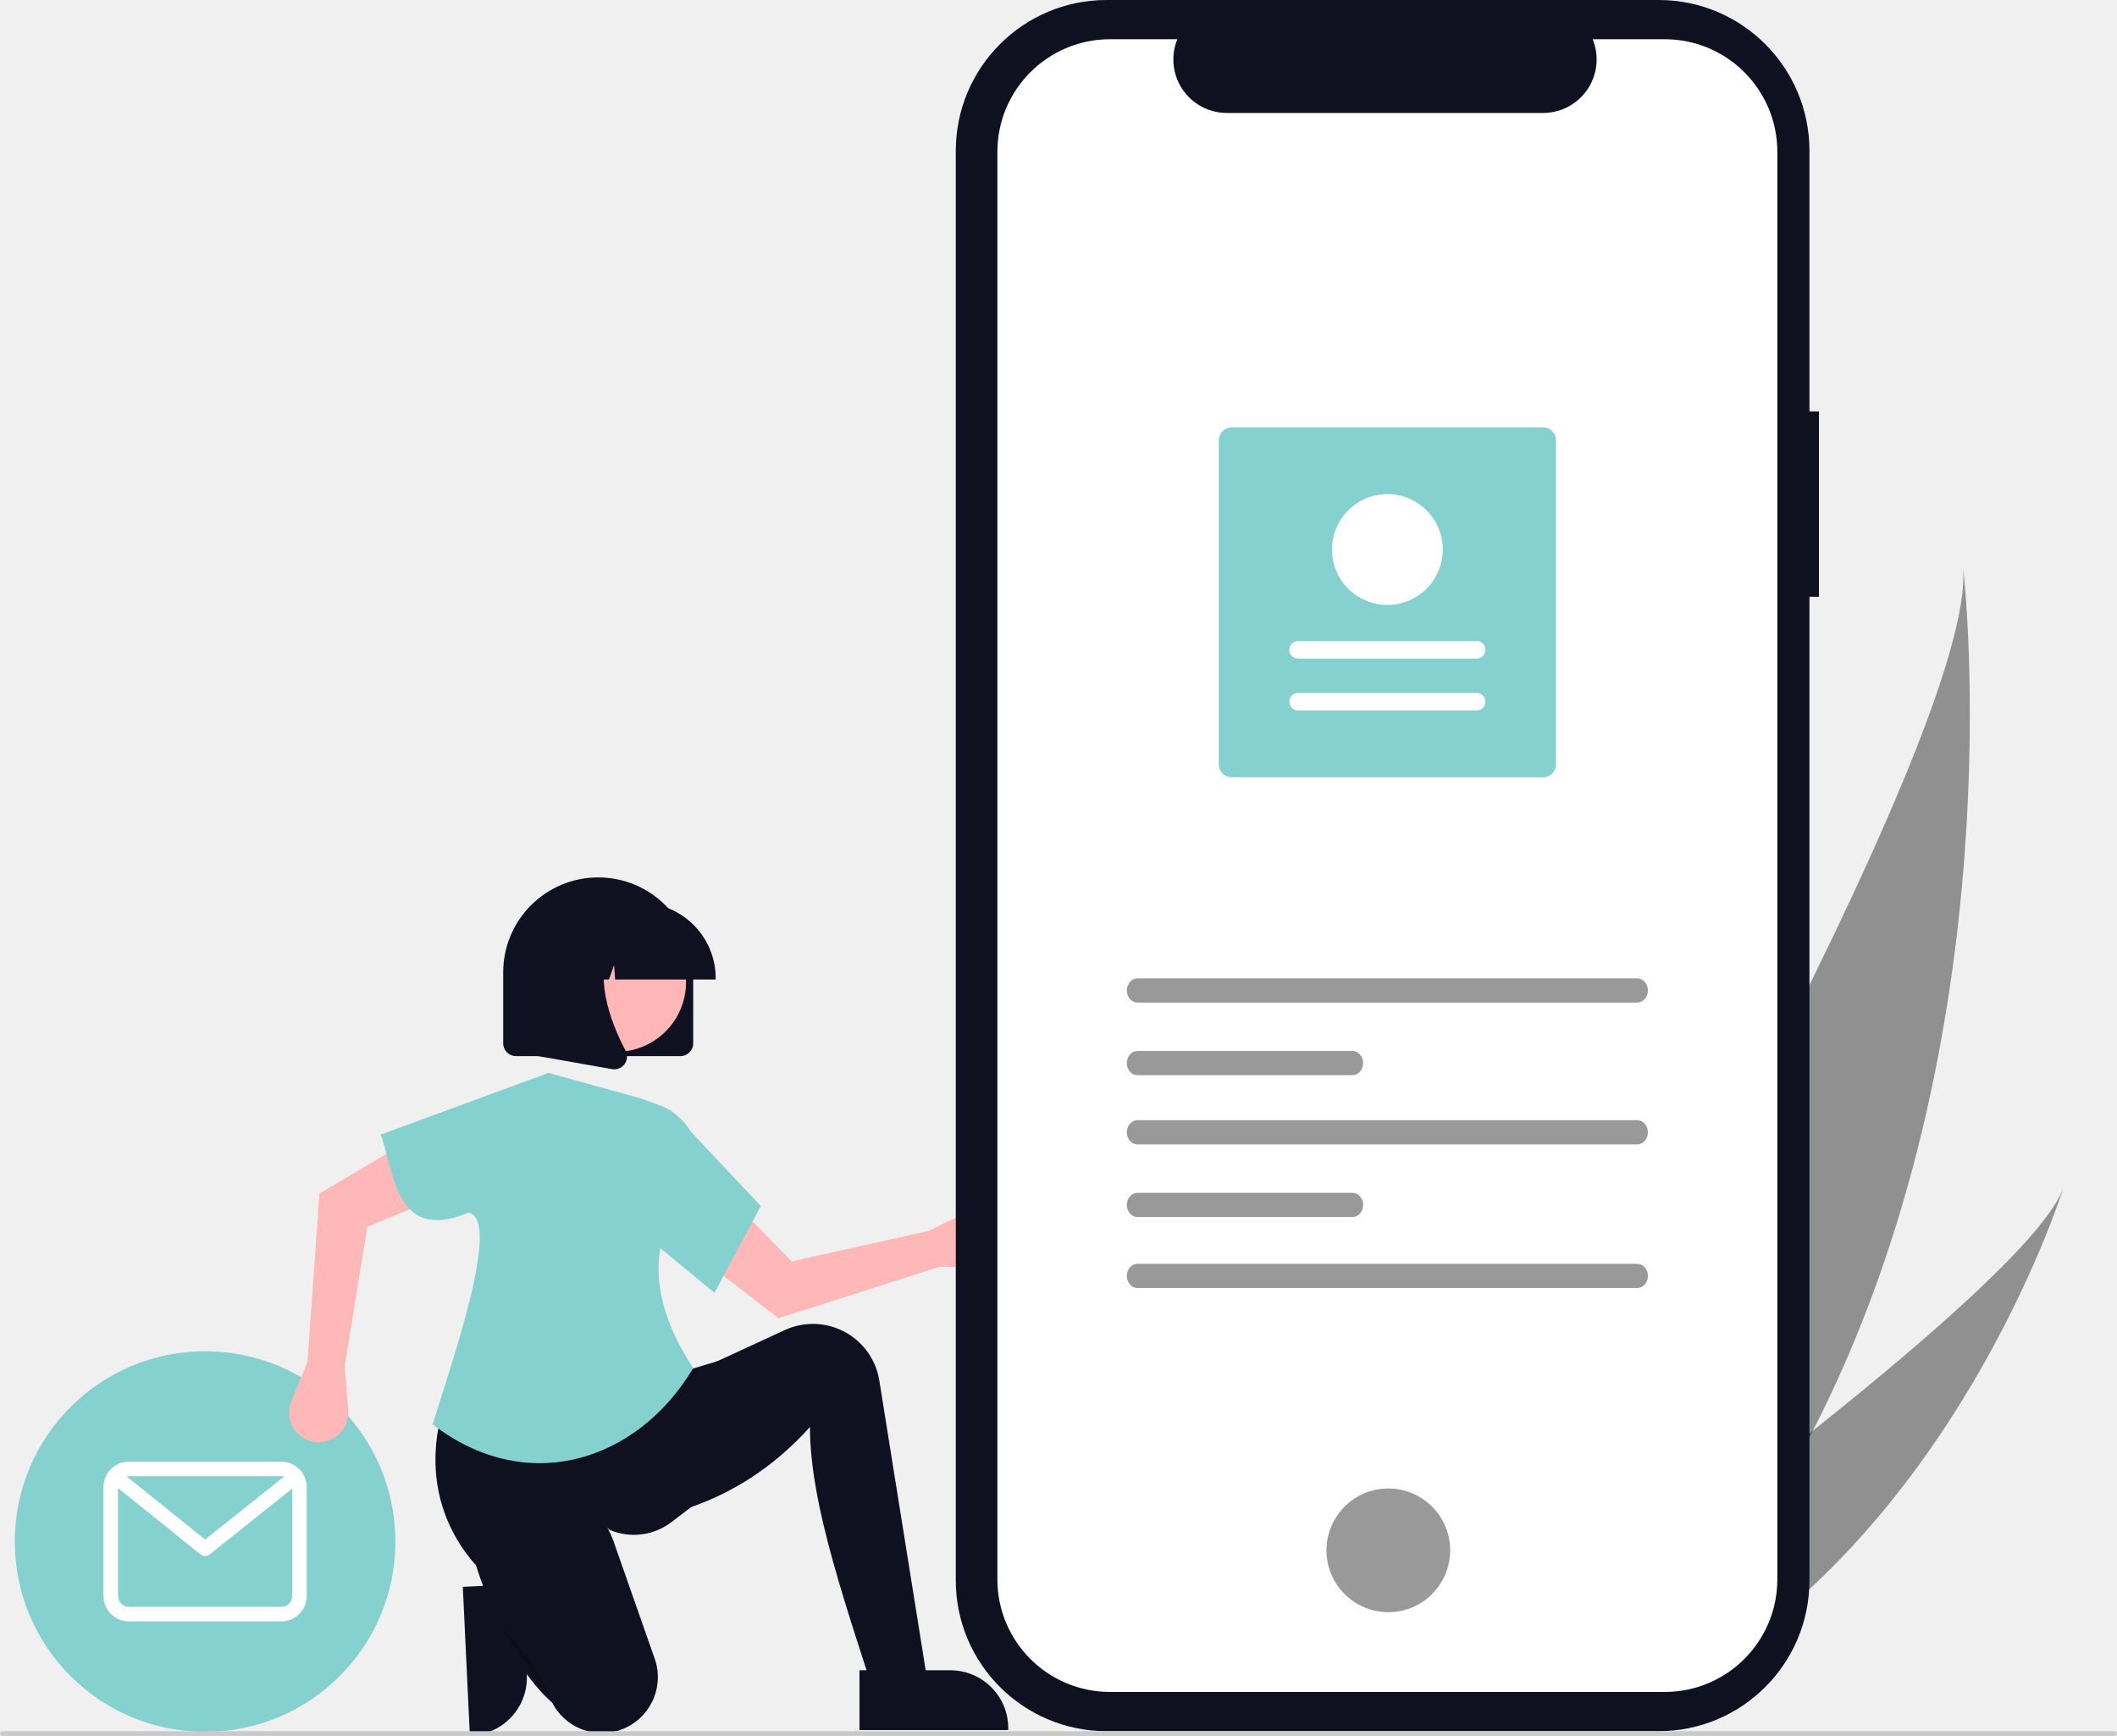
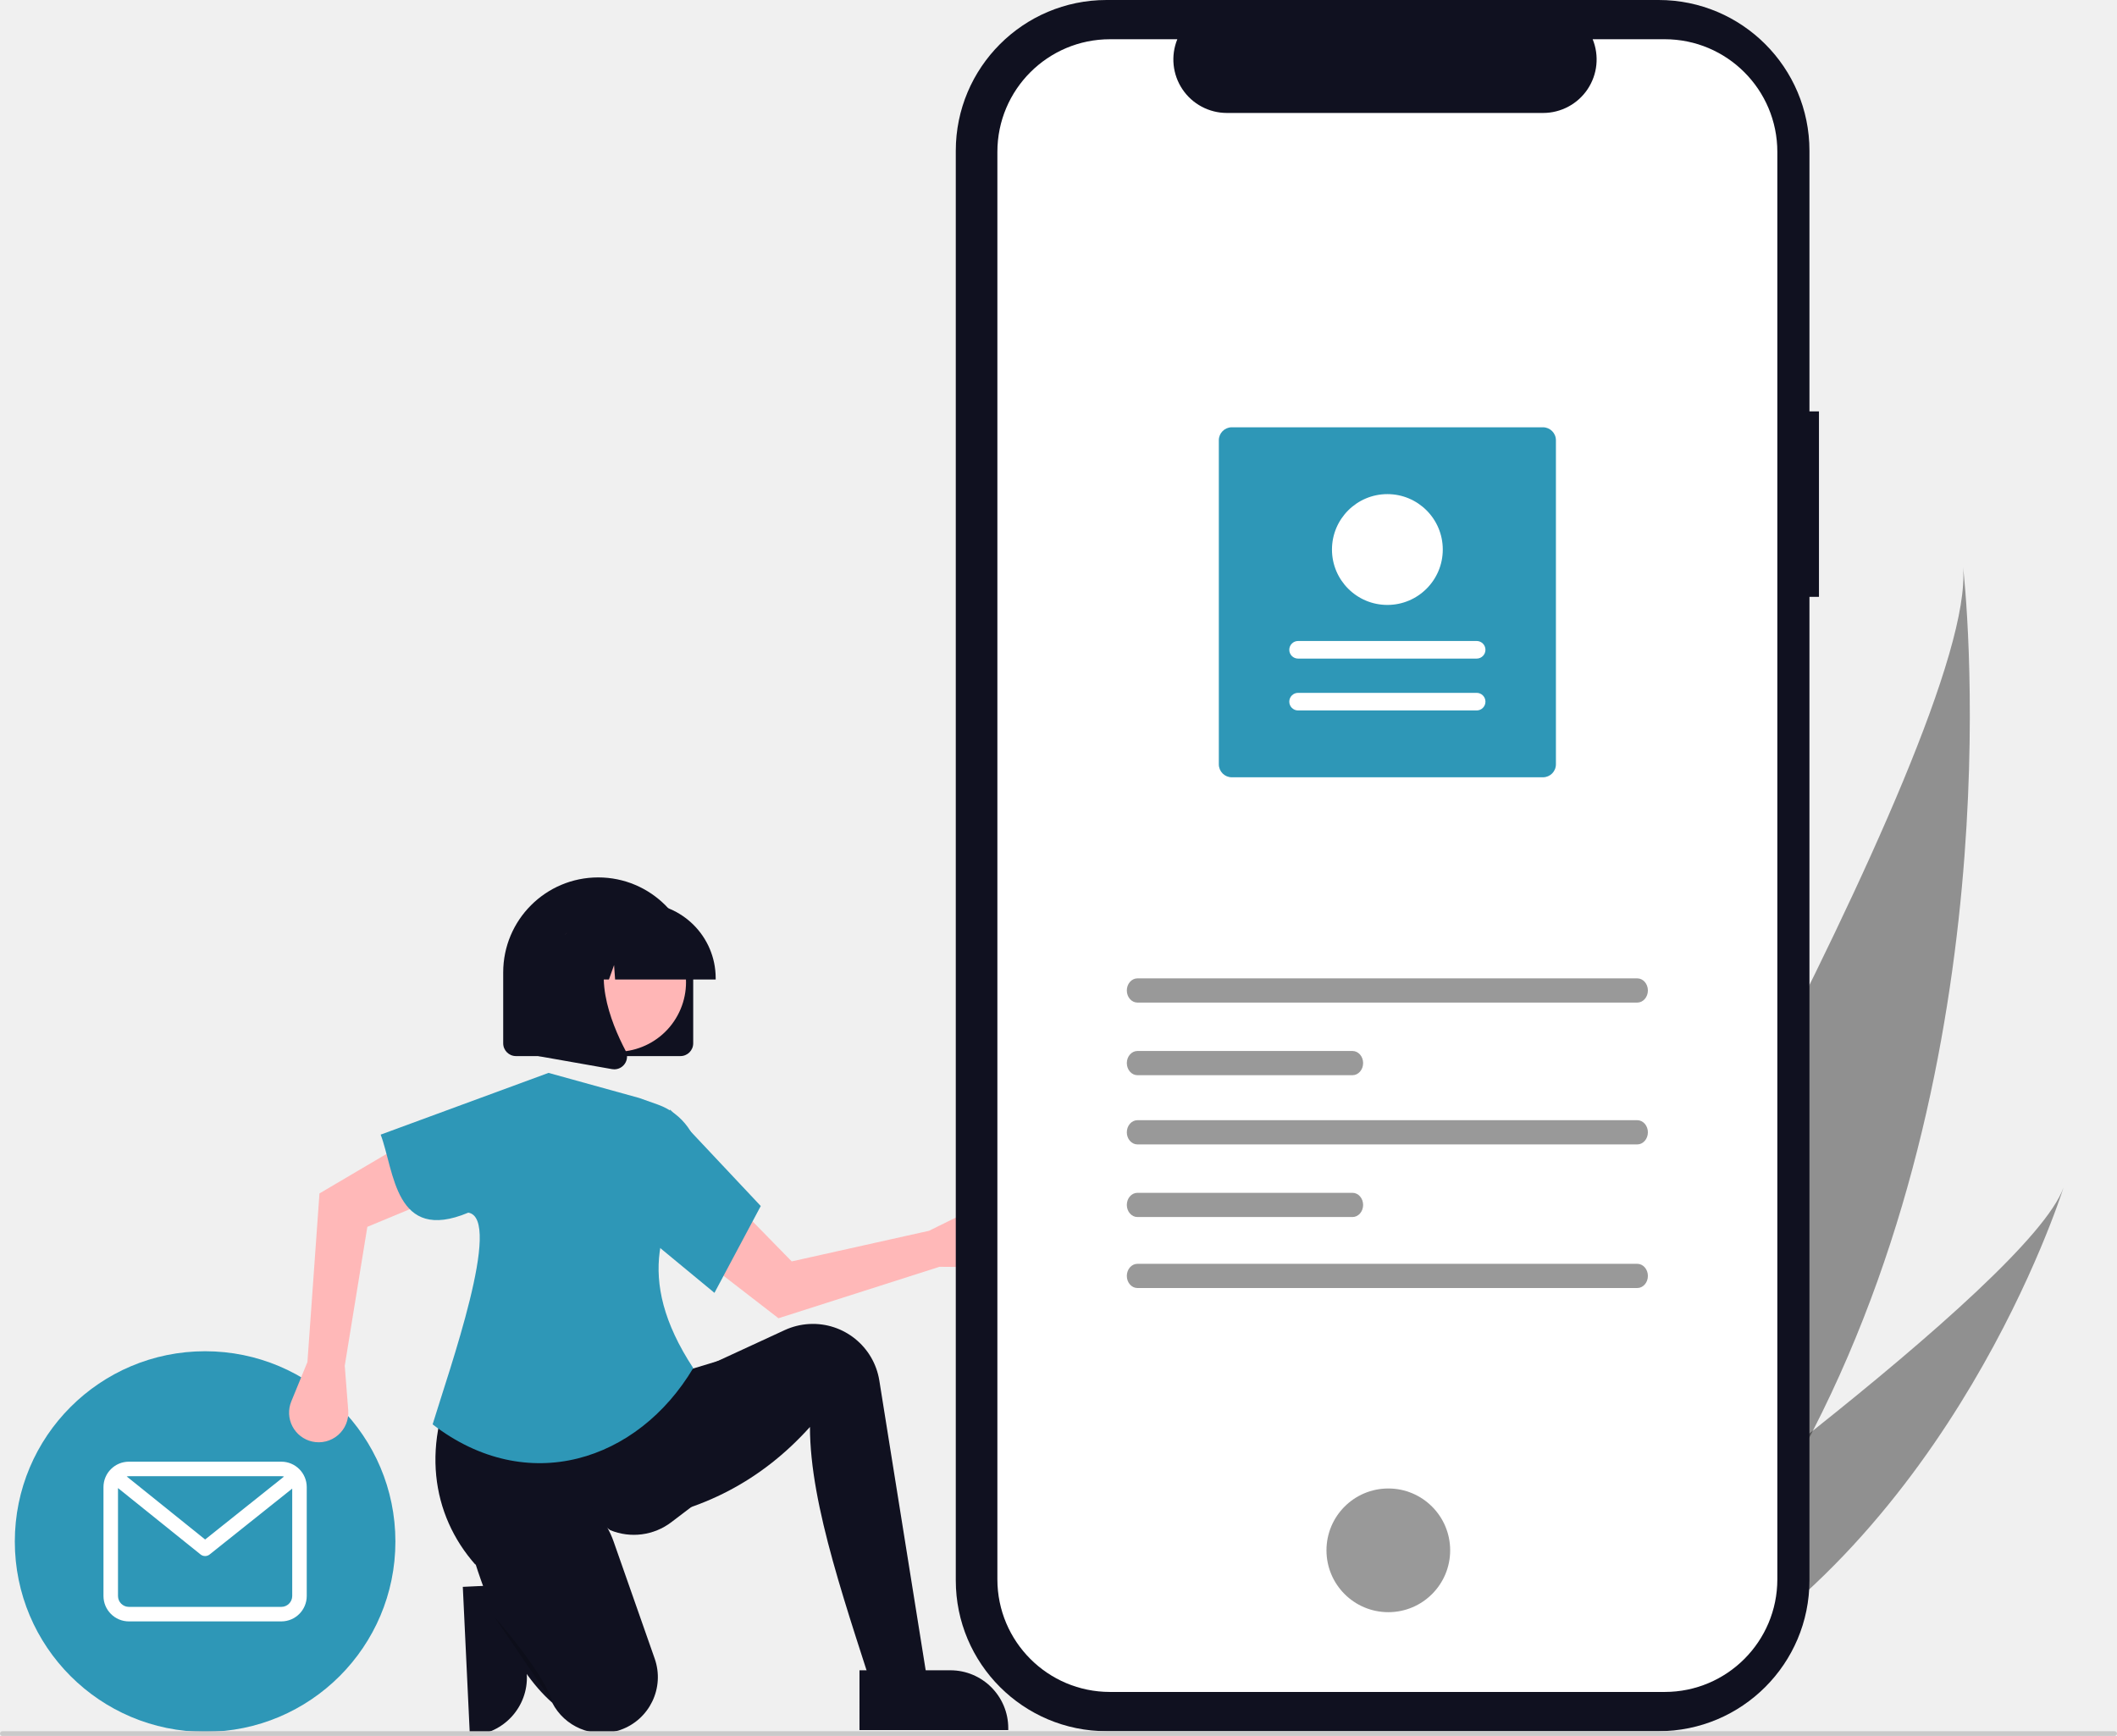
<svg xmlns="http://www.w3.org/2000/svg" data-name="Layer 1" width="890" height="729.787" viewBox="0 0 890 729.787">
  <path d="M374.677,751.016l1.81,38.157 0.0.002a24.345,24.345,0,0,1-23.164,25.469l-.79.037-2.964-62.474Z" transform="translate(-155 -85.10634)" fill="#101120" />
  <path d="M917.171,686.534c-18.173,35.465-41.224,69.764-70.389,100.808-.648.701-1.302,1.384-1.962,2.079l-69.101-32.713c.423-.702.886-1.491,1.385-2.353,29.683-50.787,208.865-360.591,203.203-430.758C980.966,329.384,1002.205,520.765,917.171,686.534Z" transform="translate(-155 -85.10634)" fill="#0006" />
  <path d="M860.113,793.652c-.967.55-1.959,1.088-2.957,1.608l-51.838-24.541c.725-.514,1.569-1.122,2.539-1.806,15.881-11.403,63.105-45.613,109.314-82.38,49.658-39.511,98.152-81.964,105.354-102.228C1021.062,588.952,975.611,730.202,860.113,793.652Z" transform="translate(-155 -85.10634)" fill="#0006" />
-   <circle cx="86.23" cy="648.051" r="80" fill="#84d1cf" />
+   <circle cx="86.23" cy="648.051" r="80" fill="#2E97B7" />
  <path d="M273.275,699.586H209.184a10.694,10.694,0,0,0-10.682,10.682v45.779a10.694,10.694,0,0,0,10.682,10.682h64.091A10.694,10.694,0,0,0,283.957,756.046v-45.779A10.694,10.694,0,0,0,273.275,699.586Zm0,6.104a4.559,4.559,0,0,1,1.134.148l-33.172,26.461-32.978-26.515a4.58,4.58,0,0,1,.925-.094Zm0,54.935H209.184a4.583,4.583,0,0,1-4.578-4.578V710.679l34.711,27.909a3.052,3.052,0,0,0,3.815.007l34.72-27.697v45.148A4.583,4.583,0,0,1,273.275,760.624Z" transform="translate(-155 -85.10634)" fill="#fff" />
  <path d="M549.968,617.658l17.9.147a12.454,12.454,0,0,0,12.398-14.43h0a12.454,12.454,0,0,0-17.807-9.191L545.579,602.513l-57.737,12.876-24.735-25.289-14.208,23.401,33.378,25.788Z" transform="translate(-155 -85.10634)" fill="#ffb8b8" />
  <path d="M546.613,802.596l-21.089,4.056c-14.405-45.408-30.013-88.411-30.012-121.67-20.386,22.689-45.667,35.669-75.436,39.746l3.245-50.29,24.334-12.978,37.243-17.189a28.281,28.281,0,0,1,10.365-2.564h0a28.281,28.281,0,0,1,29.412,23.773Z" transform="translate(-155 -85.10634)" fill="#101120" />
  <path d="M445.627,718.644l-8.406,6.388a26.031,26.031,0,0,1-25.662,3.345h0C387.484,710.331,370.38,715.655,354.878,742.894c-18.594-20.985-23.182-51.295-6.587-82.651L440.355,662.27l18.656-5.678Z" transform="translate(-155 -85.10634)" fill="#101120" />
  <path d="M414.967,812.623h0a23.507,23.507,0,0,1-27.82-11.721c-8.274-7.287-15.255-17.721-21.309-30.409a235.353,235.353,0,0,1-11.167-28.683c-4.19-12.94,2.816-27.077,15.855-30.948q.582-.173,1.177-.326c17.406-4.469,35.281,5.571,41.231,22.528l17.301,49.308a23.507,23.507,0,0,1-14.398,29.964Q415.404,812.488,414.967,812.623Z" transform="translate(-155 -85.10634)" fill="#101120" />
  <path d="M362.891,764.878s20.278,22.712,24.334,35.69" transform="translate(-155 -85.10634)" opacity="0.2" style="isolation:isolate" />
  <path d="M284.244,657.693l-6.787,16.564a12.454,12.454,0,0,0,8.791,16.872h0a12.454,12.454,0,0,0,15.149-13.118l-1.462-18.767,9.496-58.388,32.669-13.57-16.448-21.885L289.309,586.811Z" transform="translate(-155 -85.10634)" fill="#ffb8b8" />
-   <path d="M446.438,660.242c-23.306,39.147-69.767,54.306-109.56,23.652,7-23,29.6-86.567,15-89-31,13-31.045-17.523-36.843-32.799l70.569-25.956,38.123,10.545,7.815,2.773a26.42,26.42,0,0,1,17.582,24.537C433.109,597.129,421.254,621.809,446.438,660.242Z" transform="translate(-155 -85.10634)" fill="#84d1cf" />
-   <path d="M455.361,628.608,427.377,605.491l9.328-53.94,38.123,40.557Z" transform="translate(-155 -85.10634)" fill="#84d1cf" />
+   <path d="M446.438,660.242c-23.306,39.147-69.767,54.306-109.56,23.652,7-23,29.6-86.567,15-89-31,13-31.045-17.523-36.843-32.799l70.569-25.956,38.123,10.545,7.815,2.773a26.42,26.42,0,0,1,17.582,24.537C433.109,597.129,421.254,621.809,446.438,660.242Z" transform="translate(-155 -85.10634)" fill="#2E97B7" />
+   <path d="M455.361,628.608,427.377,605.491l9.328-53.94,38.123,40.557Z" transform="translate(-155 -85.10634)" fill="#2E97B7" />
  <path id="bc7f4772-a479-43ba-84b6-0038831d0625-98" data-name="b82a9922-ead1-40af-af3b-f133b244cde7" d="M919.705,258.051h-4v-109.545a63.4,63.4,0,0,0-63.4-63.4h-232.087a63.4,63.4,0,0,0-63.4,63.4v600.974a63.4,63.4,0,0,0,63.4,63.4H852.303a63.4,63.4,0,0,0,63.4-63.4V336.027h4Z" transform="translate(-155 -85.10634)" fill="#101120" />
  <path id="e7549b14-e146-4c1f-8b4f-7638ef62aaf0-99" data-name="b2a7827b-2d2c-407d-93be-35e4c67116bc" d="M854.862,101.599h-30.295a22.495,22.495,0,0,1-20.828,30.994h-132.959a22.495,22.495,0,0,1-20.827-30.991h-28.3a47.348,47.348,0,0,0-47.348,47.348v600.089a47.348,47.348,0,0,0,47.348,47.348H854.854a47.348,47.348,0,0,0,47.348-47.348v-0h0V148.947a47.348,47.348,0,0,0-47.348-47.348h.009Z" transform="translate(-155 -85.10634)" fill="#fff" />
  <circle id="f4a12a6a-3235-4aa9-87a4-fdfa38e5097e" data-name="e6b07811-3d0f-4972-ba4c-46b0c6566e33" cx="583.658" cy="651.746" r="26" fill="#0006" />
  <path d="M633.182,496.405c-2.458,0-4.458,2.283-4.458,5.088s2,5.088,4.458,5.088H843.325c2.458,0,4.458-2.283,4.458-5.088s-2-5.088-4.458-5.088Z" transform="translate(-155 -85.10634)" fill="#0006" />
  <path d="M633.182,616.405c-2.458,0-4.458,2.283-4.458,5.088s2,5.088,4.458,5.088H843.325c2.458,0,4.458-2.283,4.458-5.088s-2-5.088-4.458-5.088Z" transform="translate(-155 -85.10634)" fill="#0006" />
  <path d="M633.182,526.932c-2.458,0-4.458,2.283-4.458,5.088s2,5.088,4.458,5.088h90.425c2.458,0,4.458-2.283,4.458-5.088s-2-5.088-4.458-5.088Z" transform="translate(-155 -85.10634)" fill="#0006" />
  <path d="M633.182,556.03c-2.458,0-4.458,2.283-4.458,5.088s2,5.088,4.458,5.088H843.325c2.458,0,4.458-2.283,4.458-5.088s-2-5.088-4.458-5.088Z" transform="translate(-155 -85.10634)" fill="#0006" />
  <path d="M633.182,586.558c-2.458,0-4.458,2.283-4.458,5.088s2,5.088,4.458,5.088h90.425c2.458,0,4.458-2.283,4.458-5.088s-2-5.088-4.458-5.088Z" transform="translate(-155 -85.10634)" fill="#0006" />
-   <path d="M672.853,264.733H803.667a5.457,5.457,0,0,1,5.451,5.451V406.421a5.457,5.457,0,0,1-5.451,5.451H672.853a5.457,5.457,0,0,1-5.451-5.451V270.184A5.457,5.457,0,0,1,672.853,264.733Z" transform="translate(-155 -85.10634)" fill="#84d1cf" />
+   <path d="M672.853,264.733H803.667a5.457,5.457,0,0,1,5.451,5.451V406.421a5.457,5.457,0,0,1-5.451,5.451H672.853a5.457,5.457,0,0,1-5.451-5.451V270.184A5.457,5.457,0,0,1,672.853,264.733Z" transform="translate(-155 -85.10634)" fill="#2E97B7" />
  <path d="M775.793,383.777a3.7,3.7,0,1,0,.004-7.401H700.727a3.7,3.7,0,1,0-.004,7.401H775.793Z" transform="translate(-155 -85.10634)" fill="#fff" />
  <path d="M775.793,361.975a3.7,3.7,0,0,0,0-7.401H700.727a3.7,3.7,0,1,0-.004,7.401H775.793Z" transform="translate(-155 -85.10634)" fill="#fff" />
  <path d="M738.26,292.828a23.293,23.293,0,1,1-23.293,23.293v0A23.319,23.319,0,0,1,738.26,292.828Z" transform="translate(-155 -85.10634)" fill="#fff" />
  <path d="M441.064,529.077H371.914a5.371,5.371,0,0,1-5.365-5.365V493.906a39.94,39.94,0,1,1,79.88,0v29.806A5.371,5.371,0,0,1,441.064,529.077Z" transform="translate(-155 -85.10634)" fill="#101120" />
  <circle cx="414.124" cy="497.999" r="29.283" transform="translate(-376.4859 537.3971) rotate(-61.33682)" fill="#ffb6b6" />
  <path d="M455.878,496.886H413.595l-.434-6.071-2.168,6.071h-6.511l-.859-12.032-4.297,12.032h-12.598V496.29a31.63,31.63,0,0,1,31.594-31.594h5.961A31.63,31.63,0,0,1,455.878,496.29Z" transform="translate(-155 -85.10634)" fill="#101120" />
  <path d="M413.248,534.64a5.481,5.481,0,0,1-.949-.084l-30.962-5.463V477.923h34.083l-.844.984c-11.74,13.692-2.895,35.894,3.422,47.91a5.286,5.286,0,0,1-.42,5.612A5.344,5.344,0,0,1,413.248,534.64Z" transform="translate(-155 -85.10634)" fill="#101120" />
  <path d="M516.333,787.282l38.2-.002h.002A24.345,24.345,0,0,1,578.878,811.624v.791l-62.544.002Z" transform="translate(-155 -85.10634)" fill="#101120" />
  <path d="M1044,814.894H156a1,1,0,0,1,0-2h888a1,1,0,0,1,0,2Z" transform="translate(-155 -85.10634)" fill="#cacaca" />
</svg>
